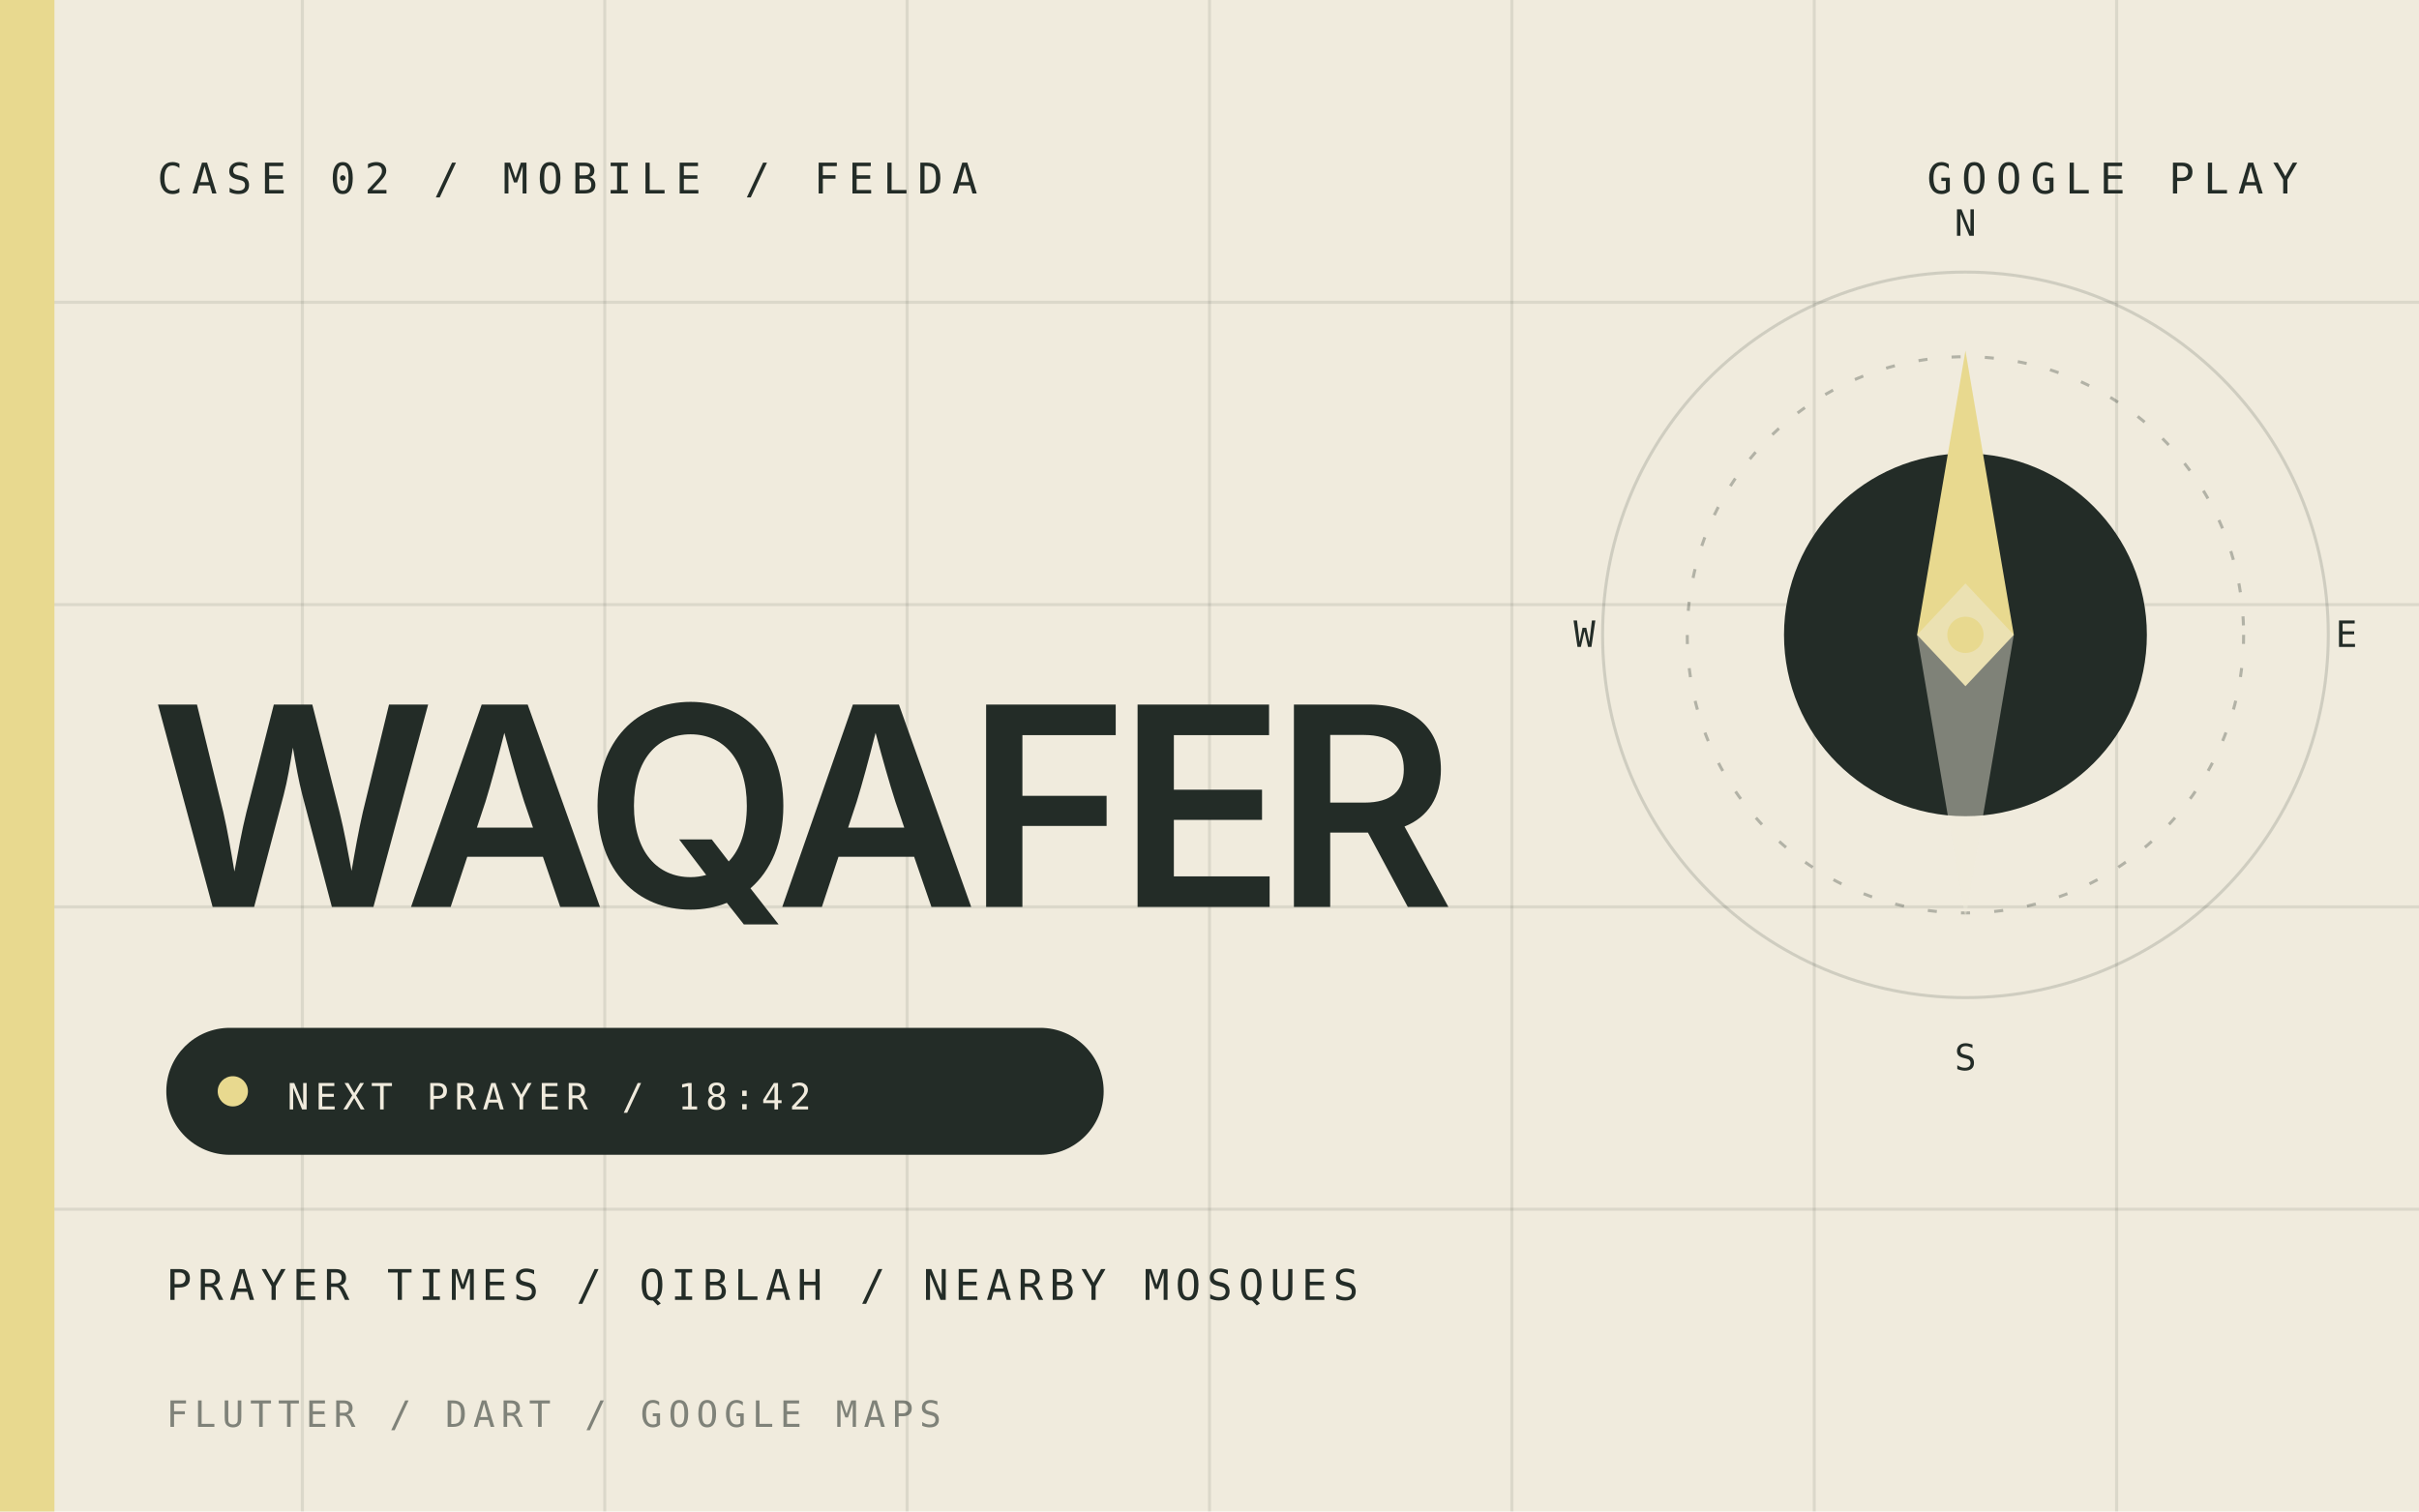
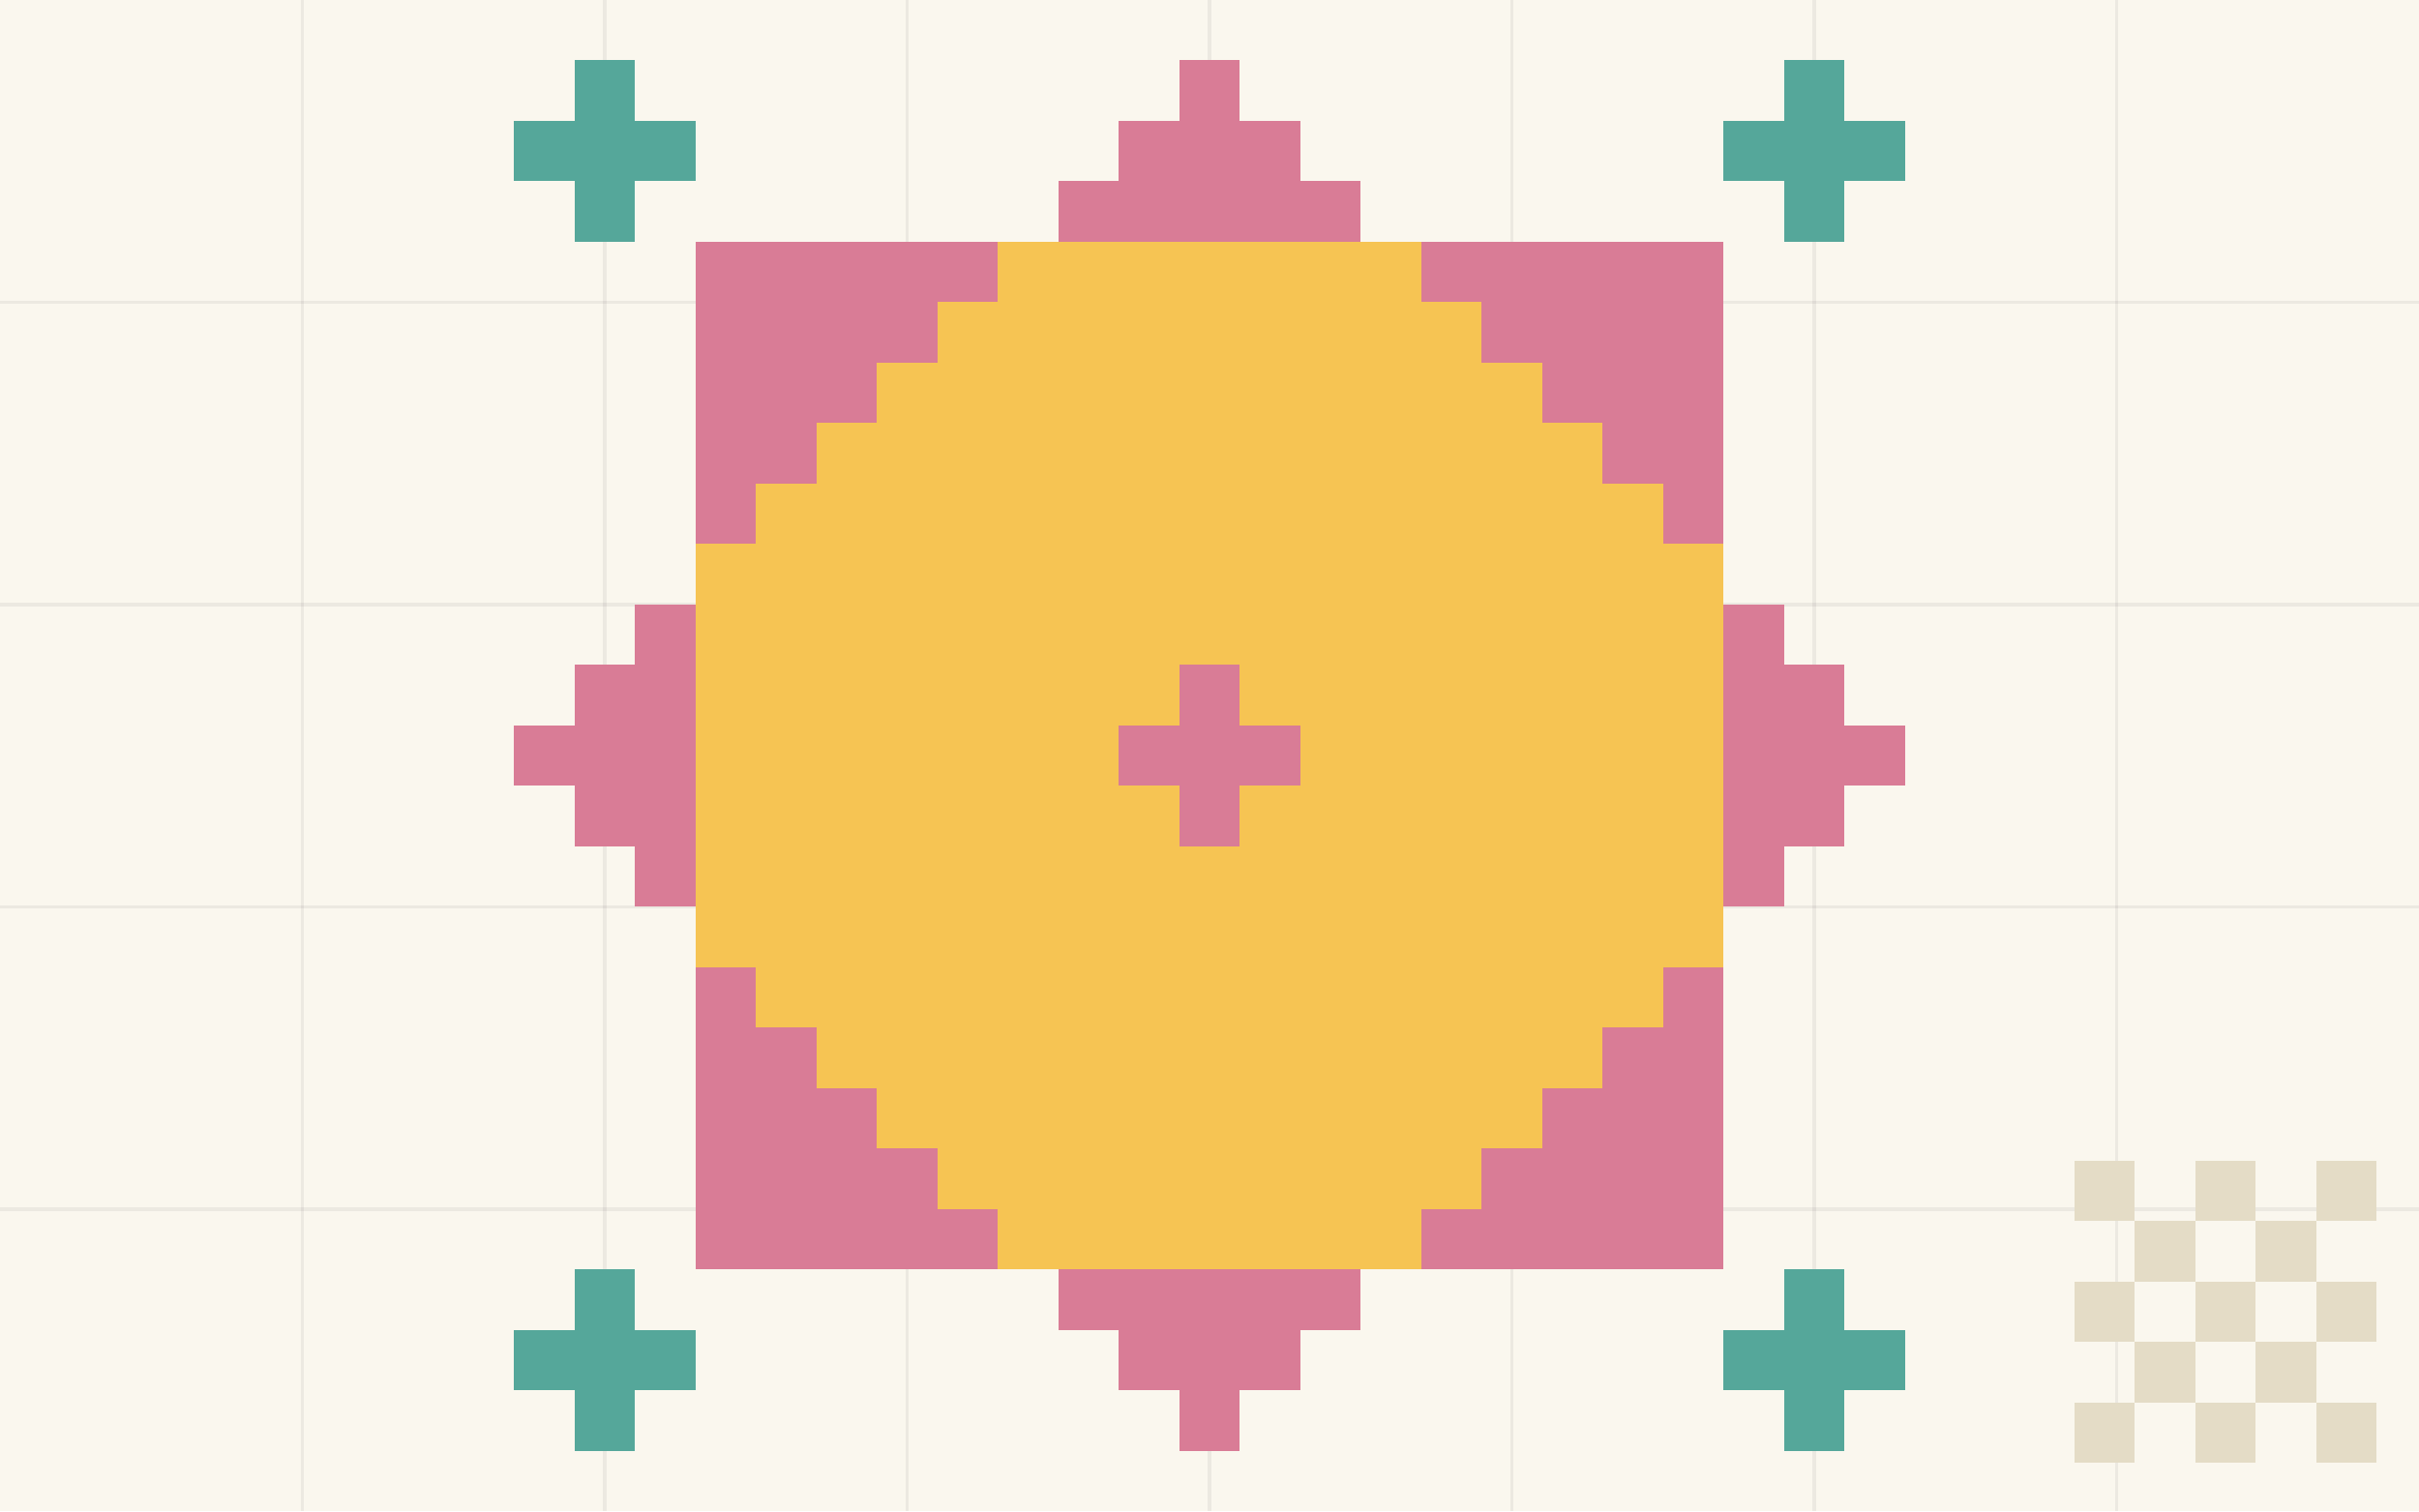
- <svg xmlns="http://www.w3.org/2000/svg" viewBox="0 0 800 500" fill="none">
-   <rect width="800" height="500" fill="#F0EBDD" />
-   <g stroke="#232C27" stroke-opacity=".1">
+ <svg xmlns="http://www.w3.org/2000/svg" viewBox="0 0 800 500" fill="none" shape-rendering="crispEdges">
+   <rect width="800" height="500" fill="#FAF7EE" />
+   <g stroke="#2B2A33" stroke-opacity=".07">
    <path d="M0 100H800M0 200H800M0 300H800M0 400H800" />
    <path d="M100 0V500M200 0V500M300 0V500M400 0V500M500 0V500M600 0V500M700 0V500" />
  </g>
-   <rect width="18" height="500" fill="#E8D98F" />
-   <text x="52" y="64" fill="#232C27" font-family="JetBrains Mono, monospace" font-size="14" letter-spacing="3">CASE 02 / MOBILE / FELDA</text>
-   <text x="760" y="64" fill="#232C27" font-family="JetBrains Mono, monospace" font-size="14" letter-spacing="3" text-anchor="end">GOOGLE PLAY</text>
-   <g transform="translate(650 210)">
-     <circle r="120" stroke="#232C27" stroke-opacity=".16" />
-     <circle r="92" stroke="#232C27" stroke-opacity=".3" stroke-dasharray="3 8" />
-     <circle r="60" fill="#232C27" />
-     <path d="M0 -94 L16 0 L0 17 L-16 0 Z" fill="#E8D98F" />
-     <path d="M0 94 L-16 0 L0 -17 L16 0 Z" fill="#F0EBDD" fill-opacity=".45" />
-     <circle r="6" fill="#E8D98F" />
-     <text x="0" y="-132" fill="#232C27" font-family="JetBrains Mono, monospace" font-size="12" letter-spacing="2" text-anchor="middle">N</text>
-     <text x="0" y="144" fill="#232C27" font-family="JetBrains Mono, monospace" font-size="12" letter-spacing="2" text-anchor="middle">S</text>
-     <text x="126" y="4" fill="#232C27" font-family="JetBrains Mono, monospace" font-size="12" letter-spacing="2" text-anchor="middle">E</text>
-     <text x="-126" y="4" fill="#232C27" font-family="JetBrains Mono, monospace" font-size="12" letter-spacing="2" text-anchor="middle">W</text>
-   </g>
-   <g transform="translate(55 340)">
-     <rect width="310" height="42" rx="21" fill="#232C27" />
-     <circle cx="22" cy="21" r="5" fill="#E8D98F" />
-     <text x="40" y="27" fill="#F0EBDD" font-family="JetBrains Mono, monospace" font-size="12" letter-spacing="2">NEXT PRAYER / 18:42</text>
-   </g>
-   <text x="50" y="300" fill="#232C27" font-family="Space Grotesk, Inter, sans-serif" font-size="92" font-weight="600" letter-spacing="-4">WAQAFER</text>
-   <text x="55" y="430" fill="#232C27" font-family="JetBrains Mono, monospace" font-size="14" letter-spacing="2">PRAYER TIMES / QIBLAH / NEARBY MOSQUES</text>
-   <text x="55" y="472" fill="#232C27" fill-opacity=".55" font-family="JetBrains Mono, monospace" font-size="12" letter-spacing="2">FLUTTER / DART / GOOGLE MAPS</text>
+   <rect x="390" y="20" width="20" height="20" fill="#D97C96" />
+   <rect x="370" y="40" width="60" height="20" fill="#D97C96" />
+   <rect x="350" y="60" width="100" height="20" fill="#D97C96" />
+   <rect x="230" y="80" width="340" height="20" fill="#D97C96" />
+   <rect x="230" y="100" width="340" height="20" fill="#D97C96" />
+   <rect x="230" y="120" width="340" height="20" fill="#D97C96" />
+   <rect x="230" y="140" width="340" height="20" fill="#D97C96" />
+   <rect x="230" y="160" width="340" height="20" fill="#D97C96" />
+   <rect x="230" y="180" width="340" height="20" fill="#D97C96" />
+   <rect x="210" y="200" width="380" height="20" fill="#D97C96" />
+   <rect x="190" y="220" width="420" height="20" fill="#D97C96" />
+   <rect x="170" y="240" width="460" height="20" fill="#D97C96" />
+   <rect x="190" y="260" width="420" height="20" fill="#D97C96" />
+   <rect x="210" y="280" width="380" height="20" fill="#D97C96" />
+   <rect x="230" y="300" width="340" height="20" fill="#D97C96" />
+   <rect x="230" y="320" width="340" height="20" fill="#D97C96" />
+   <rect x="230" y="340" width="340" height="20" fill="#D97C96" />
+   <rect x="230" y="360" width="340" height="20" fill="#D97C96" />
+   <rect x="230" y="380" width="340" height="20" fill="#D97C96" />
+   <rect x="230" y="400" width="340" height="20" fill="#D97C96" />
+   <rect x="350" y="420" width="100" height="20" fill="#D97C96" />
+   <rect x="370" y="440" width="60" height="20" fill="#D97C96" />
+   <rect x="390" y="460" width="20" height="20" fill="#D97C96" />
+   <rect x="330" y="80" width="140" height="20" fill="#F6C453" />
+   <rect x="310" y="100" width="180" height="20" fill="#F6C453" />
+   <rect x="290" y="120" width="220" height="20" fill="#F6C453" />
+   <rect x="270" y="140" width="260" height="20" fill="#F6C453" />
+   <rect x="250" y="160" width="300" height="20" fill="#F6C453" />
+   <rect x="230" y="180" width="340" height="20" fill="#F6C453" />
+   <rect x="230" y="200" width="340" height="20" fill="#F6C453" />
+   <rect x="230" y="220" width="340" height="20" fill="#F6C453" />
+   <rect x="230" y="240" width="340" height="20" fill="#F6C453" />
+   <rect x="230" y="260" width="340" height="20" fill="#F6C453" />
+   <rect x="230" y="280" width="340" height="20" fill="#F6C453" />
+   <rect x="230" y="300" width="340" height="20" fill="#F6C453" />
+   <rect x="250" y="320" width="300" height="20" fill="#F6C453" />
+   <rect x="270" y="340" width="260" height="20" fill="#F6C453" />
+   <rect x="290" y="360" width="220" height="20" fill="#F6C453" />
+   <rect x="310" y="380" width="180" height="20" fill="#F6C453" />
+   <rect x="330" y="400" width="140" height="20" fill="#F6C453" />
+   <rect x="390" y="220" width="20" height="20" fill="#D97C96" />
+   <rect x="370" y="240" width="20" height="20" fill="#D97C96" />
+   <rect x="390" y="240" width="20" height="20" fill="#D97C96" />
+   <rect x="410" y="240" width="20" height="20" fill="#D97C96" />
+   <rect x="390" y="260" width="20" height="20" fill="#D97C96" />
+   <rect x="190" y="20" width="20" height="20" fill="#55A79A" />
+   <rect x="170" y="40" width="20" height="20" fill="#55A79A" />
+   <rect x="190" y="40" width="20" height="20" fill="#55A79A" />
+   <rect x="210" y="40" width="20" height="20" fill="#55A79A" />
+   <rect x="190" y="60" width="20" height="20" fill="#55A79A" />
+   <rect x="590" y="20" width="20" height="20" fill="#55A79A" />
+   <rect x="570" y="40" width="20" height="20" fill="#55A79A" />
+   <rect x="590" y="40" width="20" height="20" fill="#55A79A" />
+   <rect x="610" y="40" width="20" height="20" fill="#55A79A" />
+   <rect x="590" y="60" width="20" height="20" fill="#55A79A" />
+   <rect x="190" y="420" width="20" height="20" fill="#55A79A" />
+   <rect x="170" y="440" width="20" height="20" fill="#55A79A" />
+   <rect x="190" y="440" width="20" height="20" fill="#55A79A" />
+   <rect x="210" y="440" width="20" height="20" fill="#55A79A" />
+   <rect x="190" y="460" width="20" height="20" fill="#55A79A" />
+   <rect x="590" y="420" width="20" height="20" fill="#55A79A" />
+   <rect x="570" y="440" width="20" height="20" fill="#55A79A" />
+   <rect x="590" y="440" width="20" height="20" fill="#55A79A" />
+   <rect x="610" y="440" width="20" height="20" fill="#55A79A" />
+   <rect x="590" y="460" width="20" height="20" fill="#55A79A" />
+   <rect x="686" y="384" width="20" height="20" fill="#E4DCC6" />
+   <rect x="686" y="424" width="20" height="20" fill="#E4DCC6" />
+   <rect x="686" y="464" width="20" height="20" fill="#E4DCC6" />
+   <rect x="706" y="404" width="20" height="20" fill="#E4DCC6" />
+   <rect x="706" y="444" width="20" height="20" fill="#E4DCC6" />
+   <rect x="726" y="384" width="20" height="20" fill="#E4DCC6" />
+   <rect x="726" y="424" width="20" height="20" fill="#E4DCC6" />
+   <rect x="726" y="464" width="20" height="20" fill="#E4DCC6" />
+   <rect x="746" y="404" width="20" height="20" fill="#E4DCC6" />
+   <rect x="746" y="444" width="20" height="20" fill="#E4DCC6" />
+   <rect x="766" y="384" width="20" height="20" fill="#E4DCC6" />
+   <rect x="766" y="424" width="20" height="20" fill="#E4DCC6" />
+   <rect x="766" y="464" width="20" height="20" fill="#E4DCC6" />
</svg>
